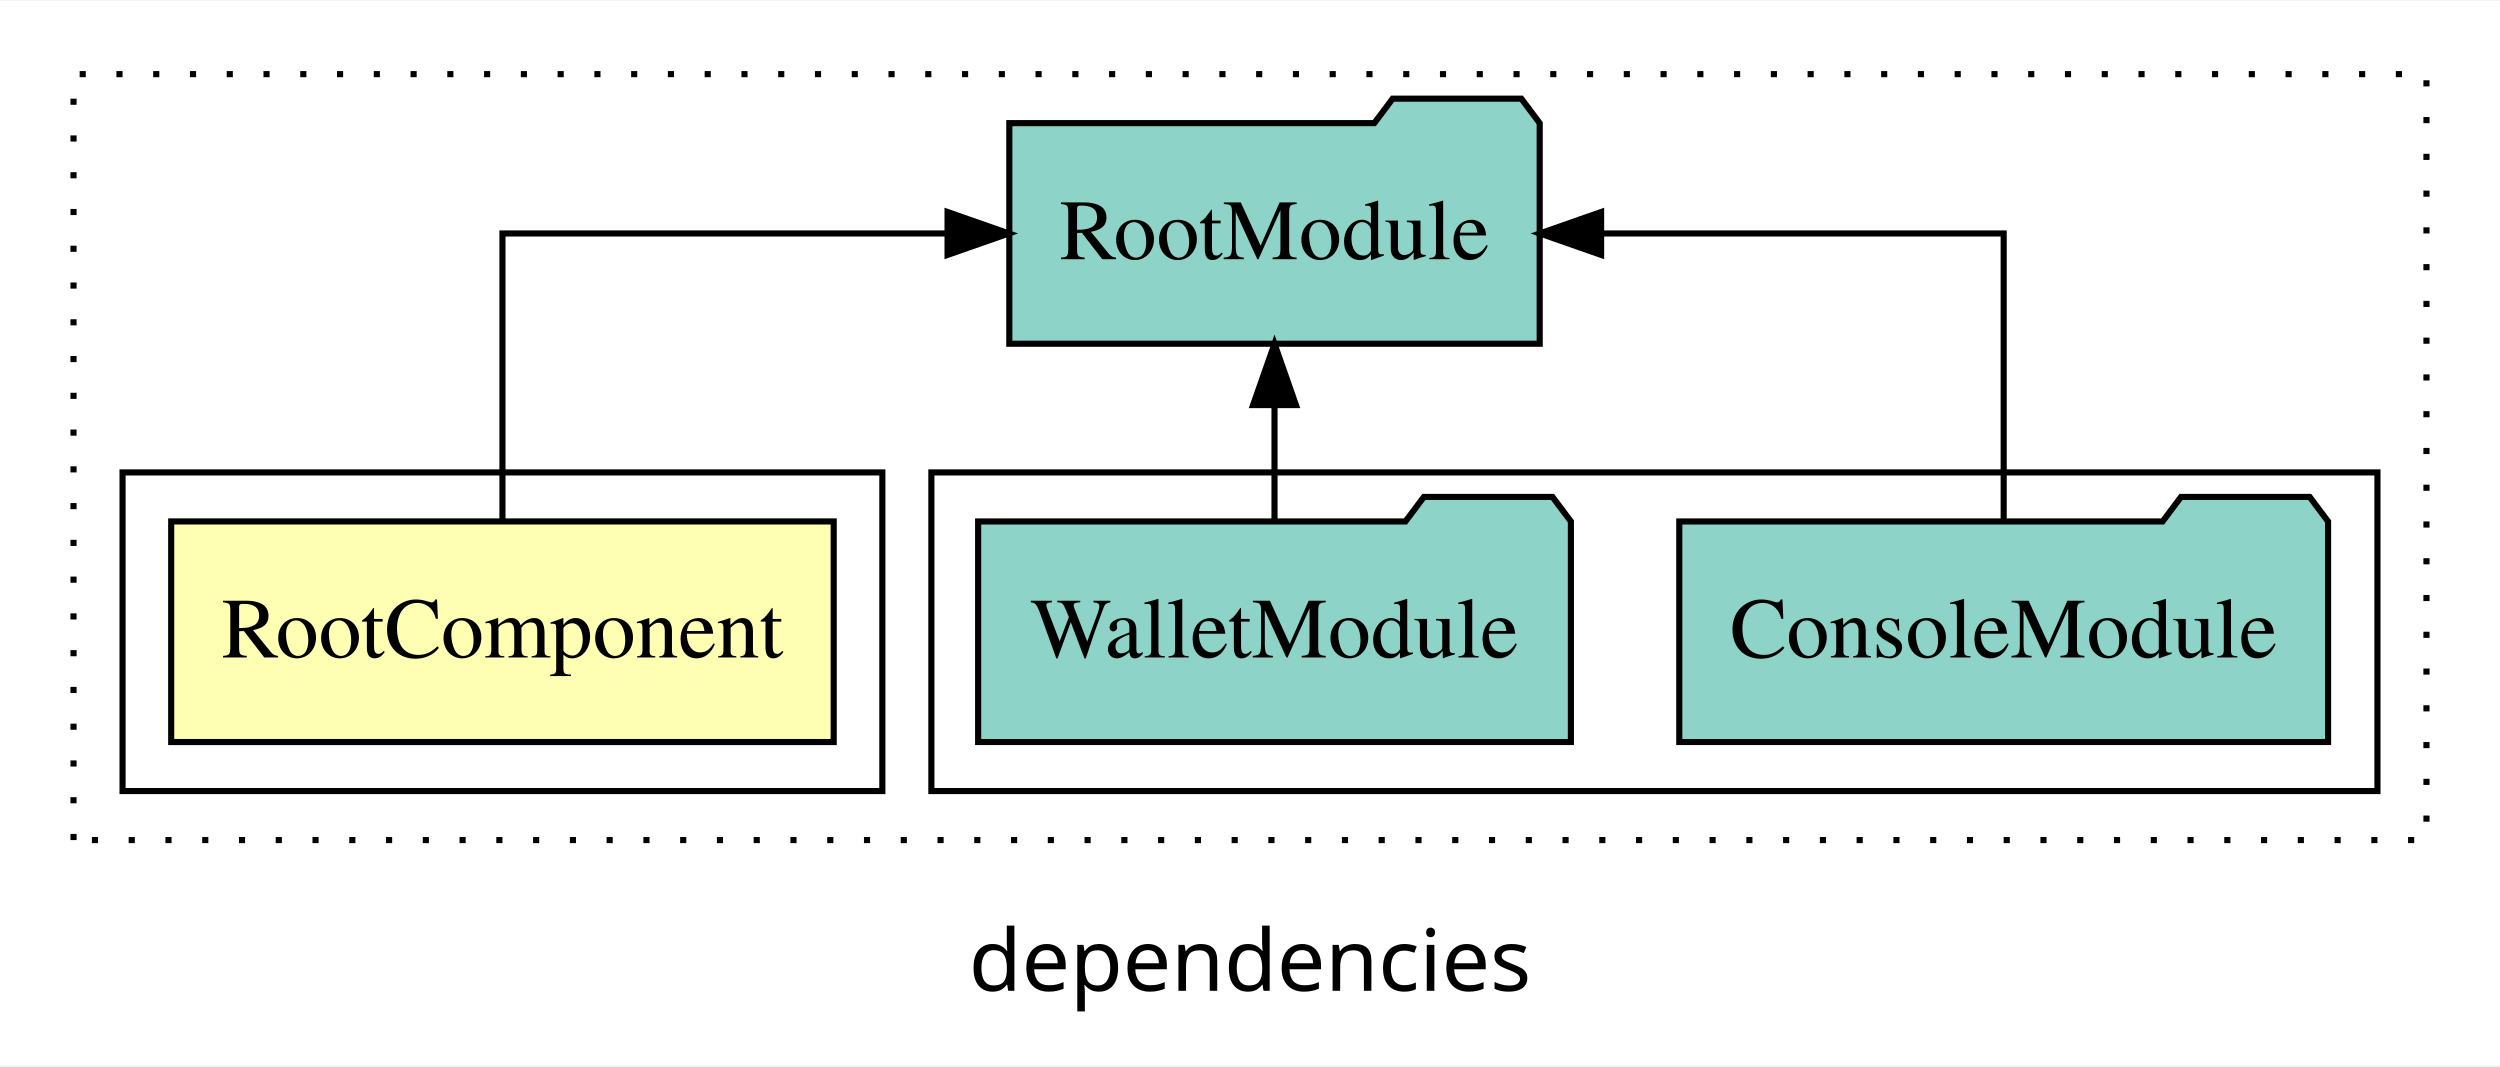
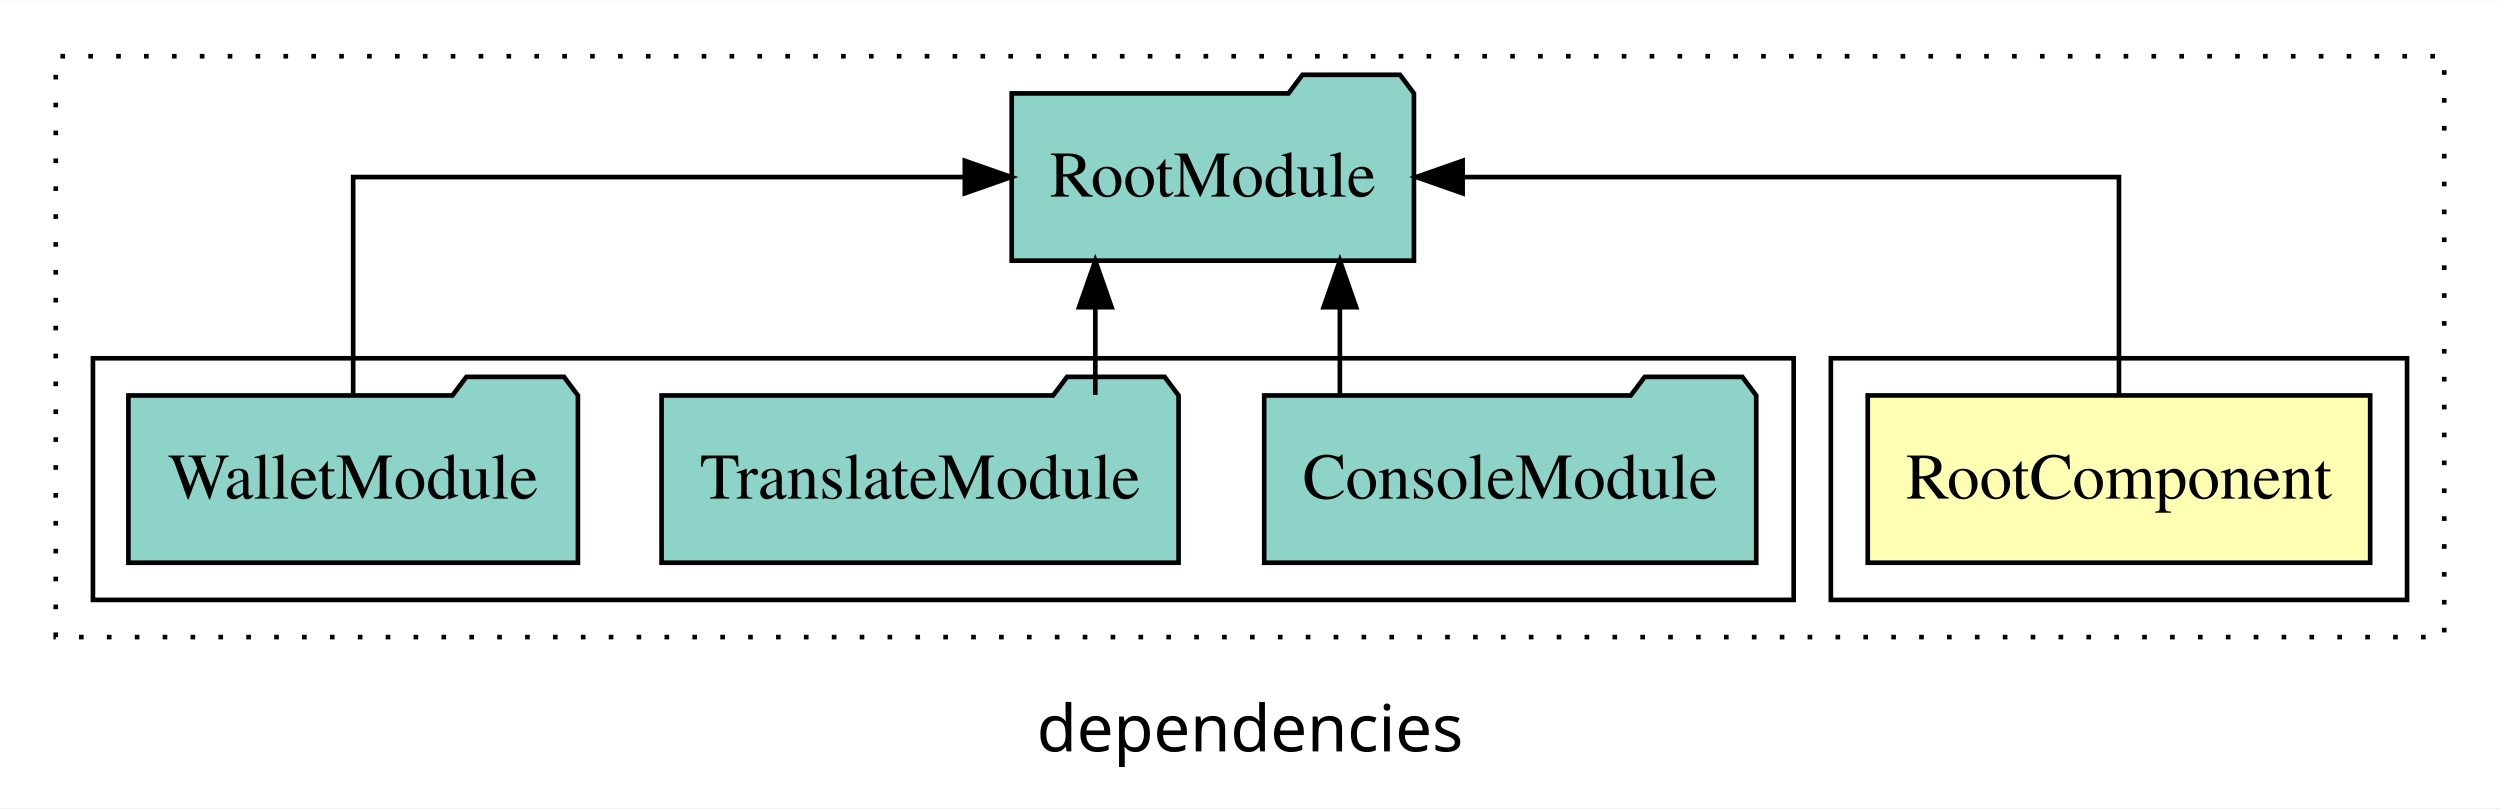
- <svg xmlns="http://www.w3.org/2000/svg" width="408pt" height="174pt" viewBox="0.00 0.00 408.00 173.80">
+ <svg xmlns="http://www.w3.org/2000/svg" width="538pt" height="174pt" viewBox="0.00 0.00 538.00 173.80">
  <g id="graph0" class="graph" transform="scale(1 1) rotate(0) translate(4 169.8)">
-     <polygon fill="white" stroke="transparent" points="-4,4 -4,-169.8 404,-169.8 404,4 -4,4" />
-     <text text-anchor="middle" x="200" y="-8.2" font-family="sans-serif" font-size="14.00">dependencies</text>
+     <polygon fill="white" stroke="transparent" points="-4,4 -4,-169.8 534,-169.8 534,4 -4,4" />
+     <text text-anchor="middle" x="265" y="-8.2" font-family="sans-serif" font-size="14.00">dependencies</text>
    <g id="clust1" class="cluster">
-       <polygon fill="none" stroke="black" stroke-dasharray="1,5" points="8,-32.8 8,-157.8 392,-157.8 392,-32.8 8,-32.8" />
+       <polygon fill="none" stroke="black" stroke-dasharray="1,5" points="8,-32.8 8,-157.8 522,-157.8 522,-32.8 8,-32.8" />
+     </g>
+     <g id="clust2" class="cluster">
+       <polygon fill="none" stroke="black" points="390,-40.8 390,-92.8 514,-92.8 514,-40.8 390,-40.8" />
    </g>
    <g id="clust4" class="cluster">
-       <polygon fill="none" stroke="black" points="148,-40.8 148,-92.8 384,-92.8 384,-40.8 148,-40.8" />
-     </g>
-     <g id="clust2" class="cluster">
-       <polygon fill="none" stroke="black" points="16,-40.8 16,-92.8 140,-92.8 140,-40.8 16,-40.8" />
+       <polygon fill="none" stroke="black" points="16,-40.8 16,-92.8 382,-92.8 382,-40.8 16,-40.8" />
    </g>
    <g id="node1" class="node">
-       <polygon fill="#ffffb3" stroke="black" points="132.06,-84.8 23.94,-84.8 23.94,-48.8 132.06,-48.8 132.06,-84.8" />
-       <text text-anchor="middle" x="78" y="-62.6" font-family="Times,serif" font-size="14.00">RootComponent</text>
+       <polygon fill="#ffffb3" stroke="black" points="506.06,-84.8 397.94,-84.8 397.94,-48.8 506.06,-48.8 506.06,-84.8" />
+       <text text-anchor="middle" x="452" y="-62.6" font-family="Times,serif" font-size="14.00">RootComponent</text>
    </g>
    <g id="node2" class="node">
-       <polygon fill="#8dd3c7" stroke="black" points="247.28,-149.8 244.28,-153.8 223.28,-153.8 220.28,-149.8 160.72,-149.8 160.72,-113.8 247.28,-113.8 247.28,-149.8" />
-       <text text-anchor="middle" x="204" y="-127.6" font-family="Times,serif" font-size="14.00">RootModule</text>
+       <polygon fill="#8dd3c7" stroke="black" points="300.28,-149.8 297.28,-153.8 276.28,-153.8 273.28,-149.8 213.72,-149.8 213.72,-113.8 300.28,-113.8 300.28,-149.8" />
+       <text text-anchor="middle" x="257" y="-127.6" font-family="Times,serif" font-size="14.00">RootModule</text>
    </g>
    <g id="edge1" class="edge">
-       <path fill="none" stroke="black" d="M78,-84.91C78,-104.14 78,-131.8 78,-131.8 78,-131.8 150.64,-131.8 150.64,-131.8" />
-       <polygon fill="black" stroke="black" points="150.64,-135.3 160.64,-131.8 150.64,-128.3 150.64,-135.3" />
+       <path fill="none" stroke="black" d="M452,-84.91C452,-104.14 452,-131.8 452,-131.8 452,-131.8 310.76,-131.8 310.76,-131.8" />
+       <polygon fill="black" stroke="black" points="310.76,-128.3 300.76,-131.8 310.76,-135.3 310.76,-128.3" />
    </g>
    <g id="node3" class="node">
-       <polygon fill="#8dd3c7" stroke="black" points="375.94,-84.8 372.94,-88.8 351.94,-88.8 348.94,-84.8 270.06,-84.8 270.06,-48.8 375.94,-48.8 375.94,-84.8" />
-       <text text-anchor="middle" x="323" y="-62.6" font-family="Times,serif" font-size="14.00">ConsoleModule</text>
+       <polygon fill="#8dd3c7" stroke="black" points="373.94,-84.8 370.94,-88.8 349.94,-88.8 346.94,-84.8 268.06,-84.8 268.06,-48.8 373.94,-48.8 373.94,-84.8" />
+       <text text-anchor="middle" x="321" y="-62.6" font-family="Times,serif" font-size="14.00">ConsoleModule</text>
    </g>
    <g id="edge2" class="edge">
-       <path fill="none" stroke="black" d="M323,-84.91C323,-104.14 323,-131.8 323,-131.8 323,-131.8 257.3,-131.8 257.3,-131.8" />
-       <polygon fill="black" stroke="black" points="257.3,-128.3 247.3,-131.8 257.3,-135.3 257.3,-128.3" />
+       <path fill="none" stroke="black" d="M284.34,-84.91C284.34,-84.91 284.34,-103.79 284.34,-103.79" />
+       <polygon fill="black" stroke="black" points="280.84,-103.79 284.34,-113.79 287.84,-103.79 280.84,-103.79" />
    </g>
    <g id="node4" class="node">
-       <polygon fill="#8dd3c7" stroke="black" points="252.37,-84.8 249.37,-88.8 228.37,-88.8 225.37,-84.8 155.63,-84.8 155.63,-48.8 252.37,-48.8 252.37,-84.8" />
-       <text text-anchor="middle" x="204" y="-62.6" font-family="Times,serif" font-size="14.00">WalletModule</text>
+       <polygon fill="#8dd3c7" stroke="black" points="249.63,-84.8 246.63,-88.8 225.63,-88.8 222.63,-84.8 138.37,-84.8 138.37,-48.8 249.63,-48.8 249.63,-84.8" />
+       <text text-anchor="middle" x="194" y="-62.6" font-family="Times,serif" font-size="14.00">TranslateModule</text>
    </g>
    <g id="edge3" class="edge">
-       <path fill="none" stroke="black" d="M204,-84.91C204,-84.91 204,-103.79 204,-103.79" />
-       <polygon fill="black" stroke="black" points="200.5,-103.79 204,-113.79 207.5,-103.79 200.5,-103.79" />
+       <path fill="none" stroke="black" d="M231.71,-84.91C231.71,-84.91 231.71,-103.79 231.71,-103.79" />
+       <polygon fill="black" stroke="black" points="228.21,-103.79 231.71,-113.79 235.21,-103.79 228.21,-103.79" />
+     </g>
+     <g id="node5" class="node">
+       <polygon fill="#8dd3c7" stroke="black" points="120.37,-84.8 117.37,-88.8 96.37,-88.8 93.37,-84.8 23.63,-84.8 23.63,-48.8 120.37,-48.8 120.37,-84.8" />
+       <text text-anchor="middle" x="72" y="-62.6" font-family="Times,serif" font-size="14.00">WalletModule</text>
+     </g>
+     <g id="edge4" class="edge">
+       <path fill="none" stroke="black" d="M72,-84.91C72,-104.14 72,-131.8 72,-131.8 72,-131.8 203.63,-131.8 203.63,-131.8" />
+       <polygon fill="black" stroke="black" points="203.63,-135.3 213.63,-131.8 203.63,-128.3 203.63,-135.3" />
    </g>
  </g>
</svg>
